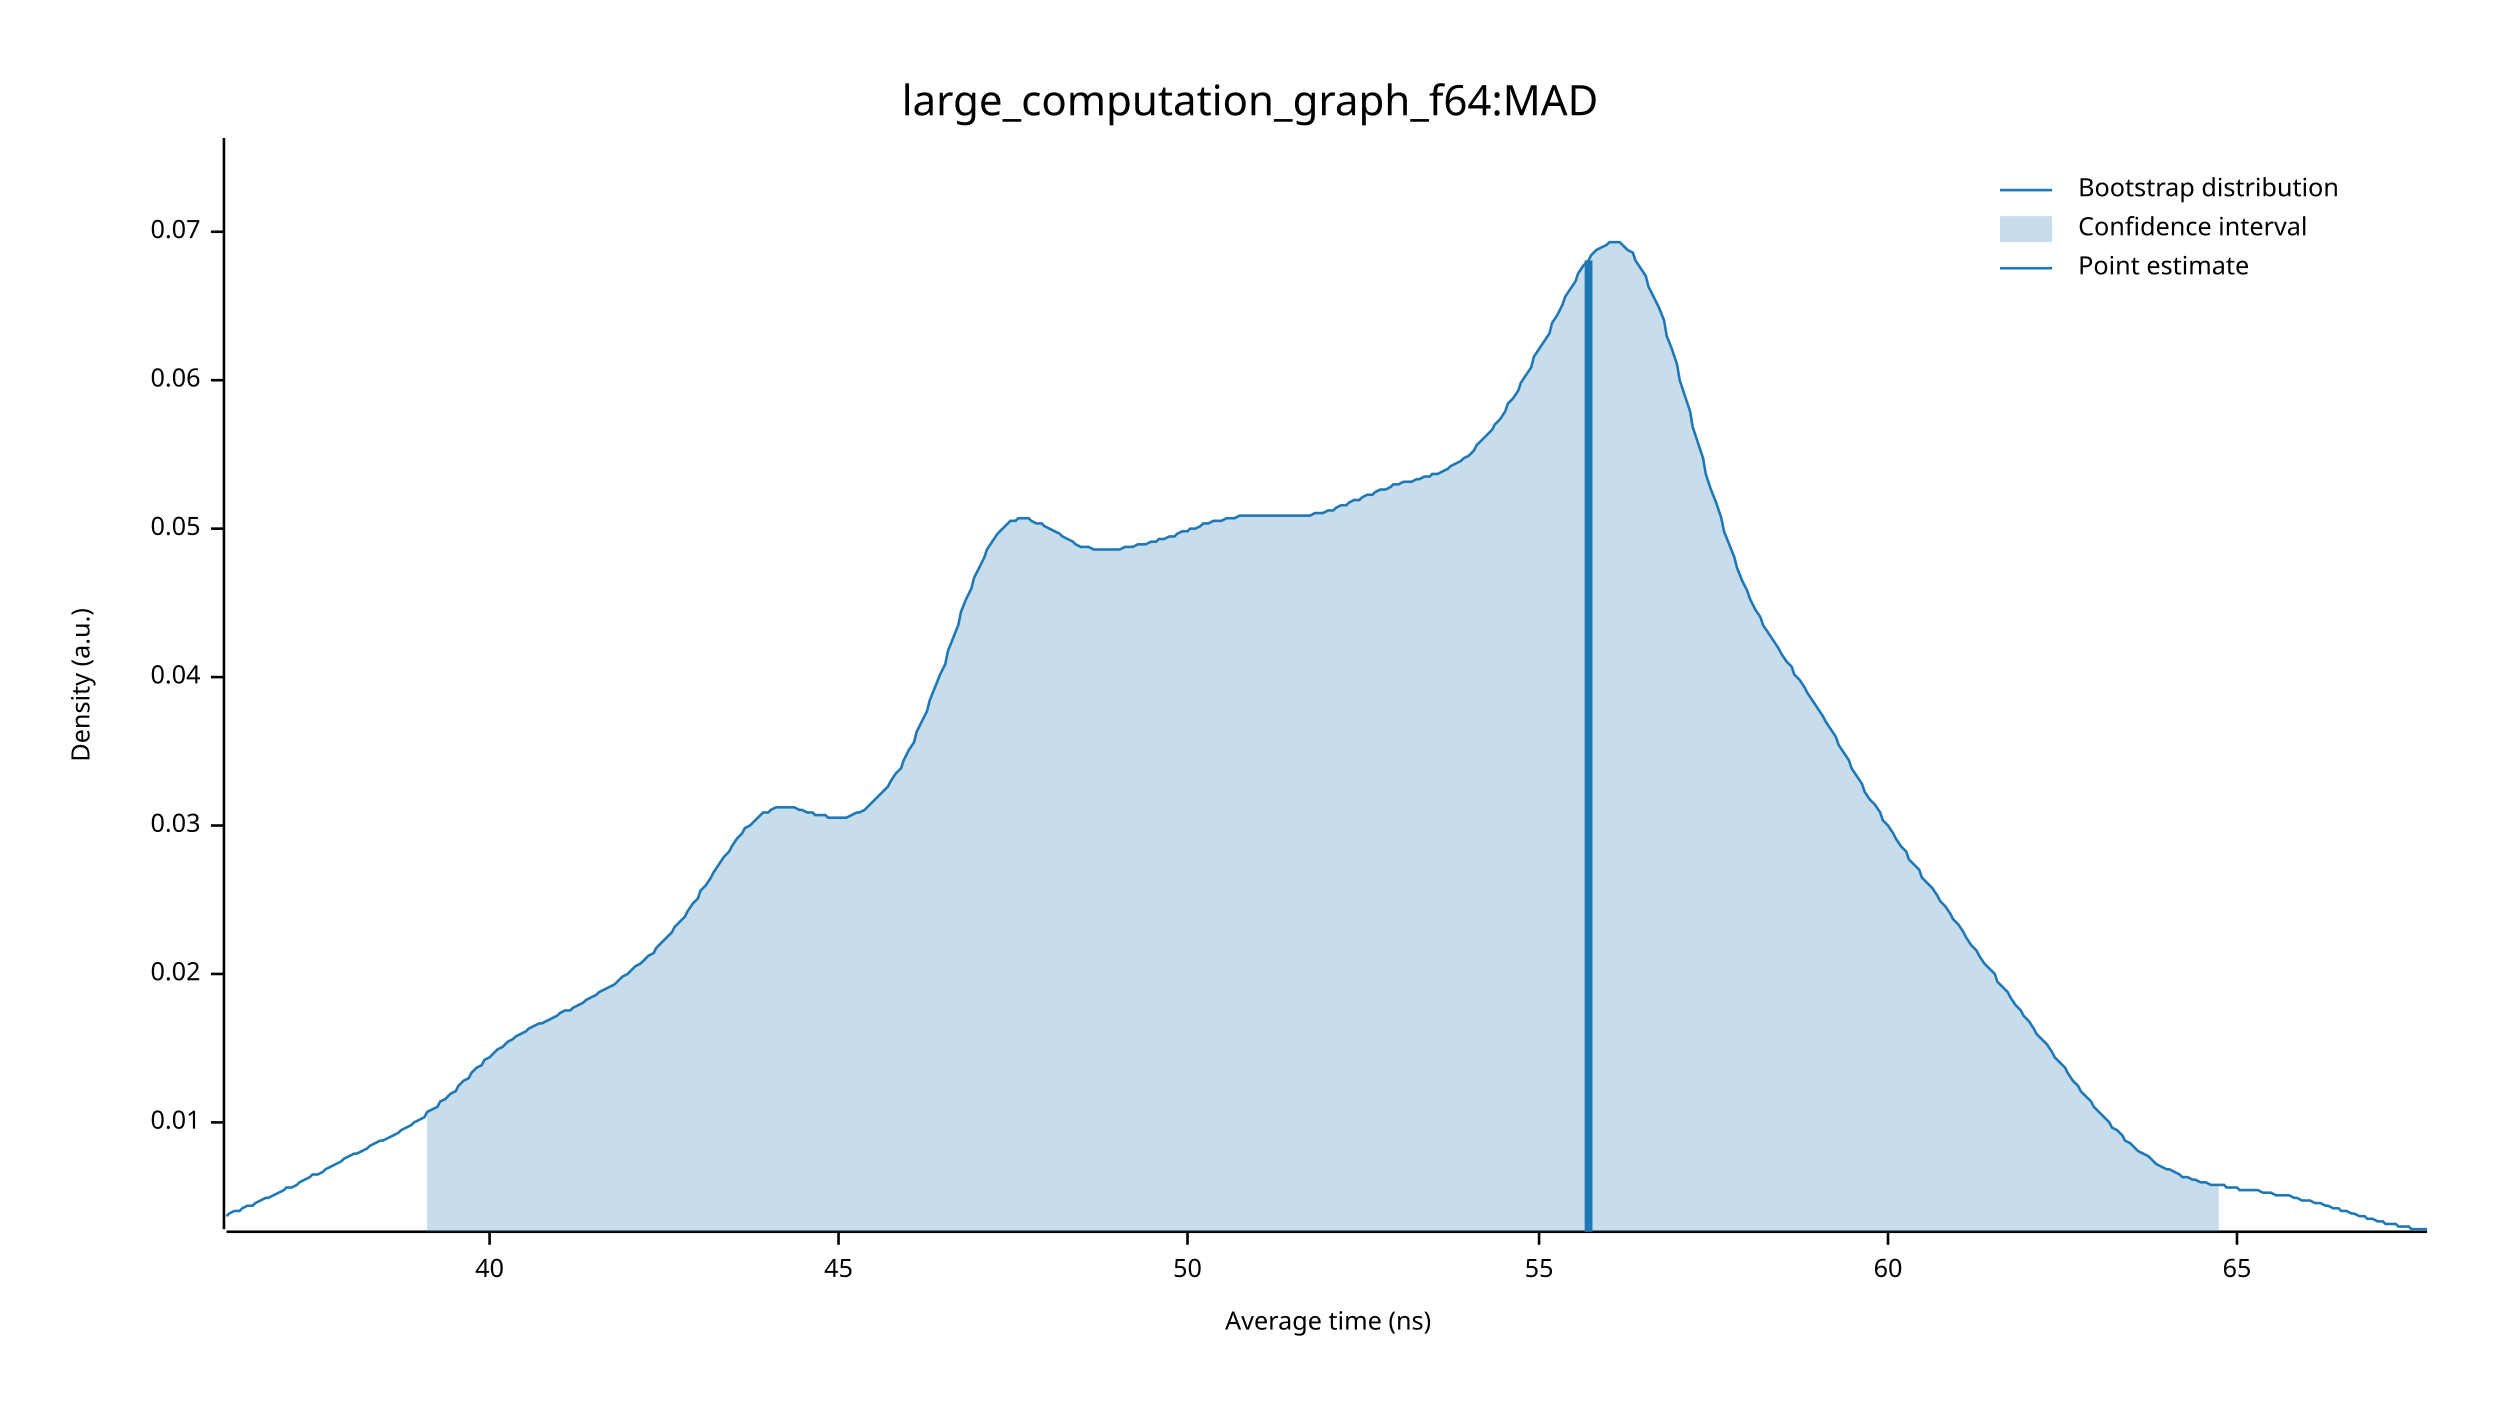
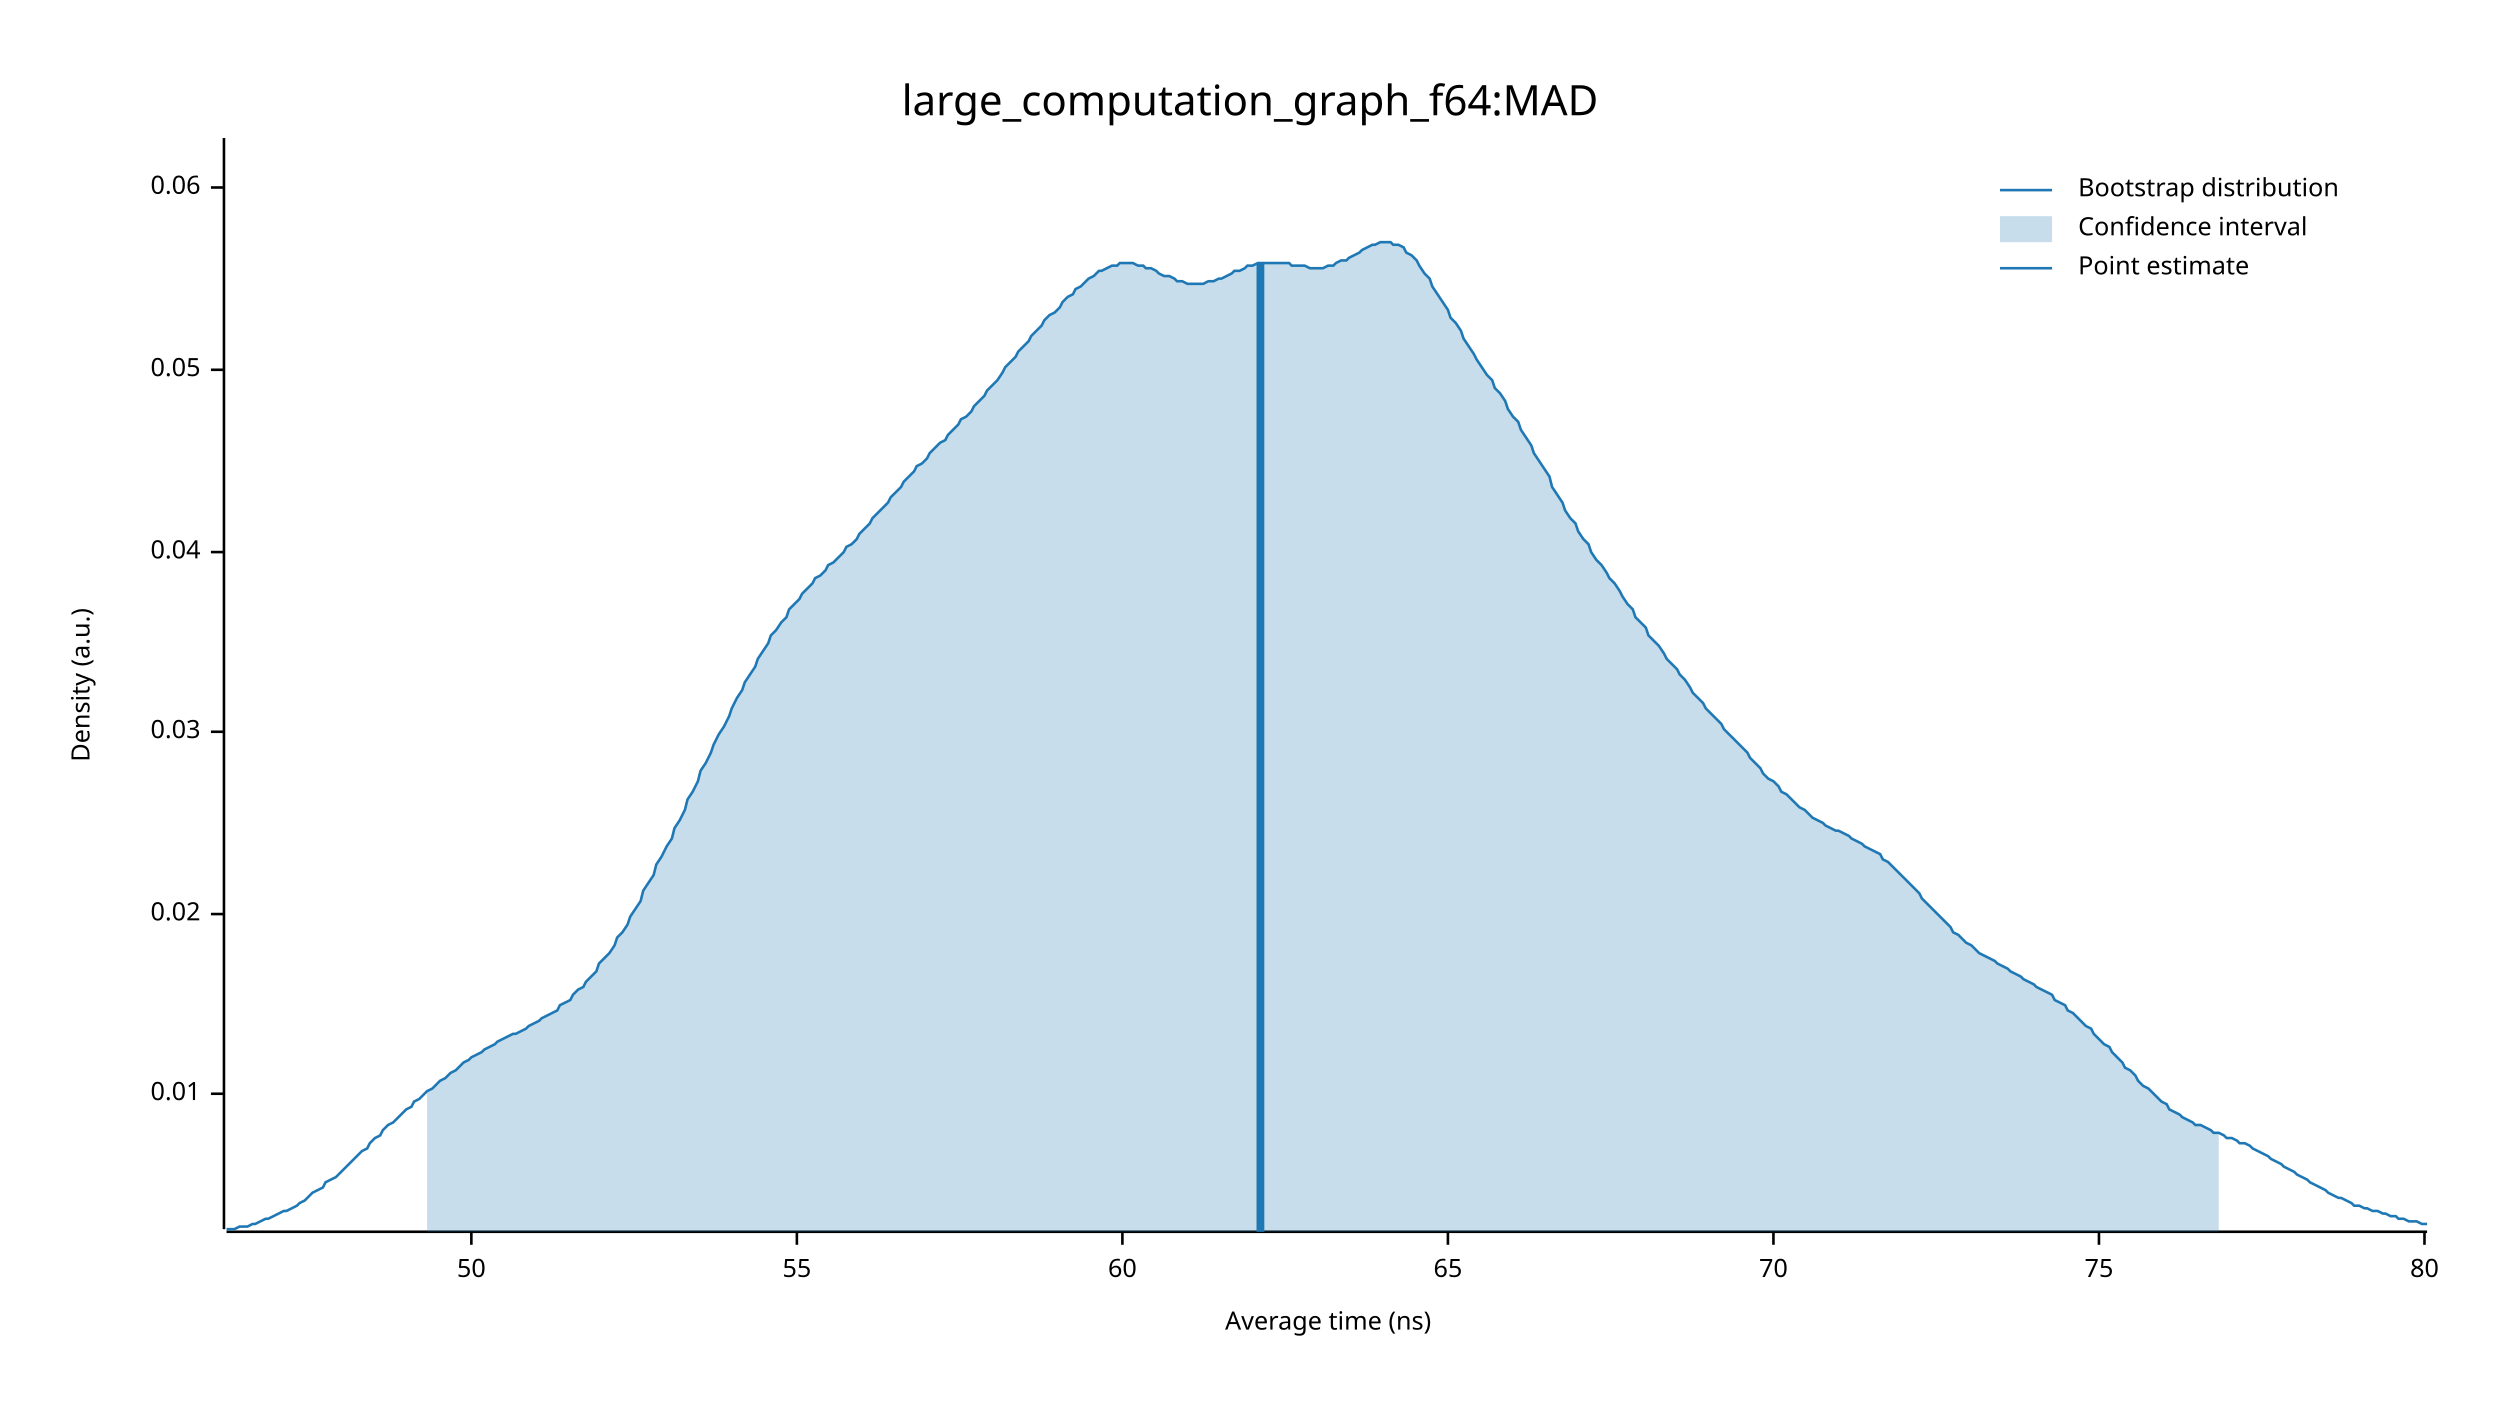
<svg xmlns="http://www.w3.org/2000/svg" width="960" height="540" viewBox="0 0 960 540">
  <text x="480" y="32" dy="0.76em" text-anchor="middle" font-family="sans-serif" font-size="16.129" opacity="1" fill="#000000">
large_computation_graph_f64:MAD
</text>
  <text x="27" y="263" dy="0.76em" text-anchor="middle" font-family="sans-serif" font-size="9.677" opacity="1" fill="#000000" transform="rotate(270, 27, 263)">
Density (a.u.)
</text>
  <text x="510" y="513" dy="-0.5ex" text-anchor="middle" font-family="sans-serif" font-size="9.677" opacity="1" fill="#000000">
Average time (ns)
</text>
  <polyline fill="none" opacity="1" stroke="#000000" stroke-width="1" points="86,53 86,472 " />
-   <text x="77" y="431" dy="0.5ex" text-anchor="end" font-family="sans-serif" font-size="9.677" opacity="1" fill="#000000">
+   <text x="77" y="420" dy="0.5ex" text-anchor="end" font-family="sans-serif" font-size="9.677" opacity="1" fill="#000000">
0.01
</text>
-   <polyline fill="none" opacity="1" stroke="#000000" stroke-width="1" points="81,431 86,431 " />
-   <text x="77" y="374" dy="0.5ex" text-anchor="end" font-family="sans-serif" font-size="9.677" opacity="1" fill="#000000">
+   <polyline fill="none" opacity="1" stroke="#000000" stroke-width="1" points="81,420 86,420 " />
+   <text x="77" y="351" dy="0.5ex" text-anchor="end" font-family="sans-serif" font-size="9.677" opacity="1" fill="#000000">
0.02
</text>
-   <polyline fill="none" opacity="1" stroke="#000000" stroke-width="1" points="81,374 86,374 " />
-   <text x="77" y="317" dy="0.5ex" text-anchor="end" font-family="sans-serif" font-size="9.677" opacity="1" fill="#000000">
+   <polyline fill="none" opacity="1" stroke="#000000" stroke-width="1" points="81,351 86,351 " />
+   <text x="77" y="281" dy="0.5ex" text-anchor="end" font-family="sans-serif" font-size="9.677" opacity="1" fill="#000000">
0.03
</text>
-   <polyline fill="none" opacity="1" stroke="#000000" stroke-width="1" points="81,317 86,317 " />
-   <text x="77" y="260" dy="0.5ex" text-anchor="end" font-family="sans-serif" font-size="9.677" opacity="1" fill="#000000">
+   <polyline fill="none" opacity="1" stroke="#000000" stroke-width="1" points="81,281 86,281 " />
+   <text x="77" y="212" dy="0.5ex" text-anchor="end" font-family="sans-serif" font-size="9.677" opacity="1" fill="#000000">
0.04
</text>
-   <polyline fill="none" opacity="1" stroke="#000000" stroke-width="1" points="81,260 86,260 " />
-   <text x="77" y="203" dy="0.5ex" text-anchor="end" font-family="sans-serif" font-size="9.677" opacity="1" fill="#000000">
+   <polyline fill="none" opacity="1" stroke="#000000" stroke-width="1" points="81,212 86,212 " />
+   <text x="77" y="142" dy="0.5ex" text-anchor="end" font-family="sans-serif" font-size="9.677" opacity="1" fill="#000000">
0.05
</text>
-   <polyline fill="none" opacity="1" stroke="#000000" stroke-width="1" points="81,203 86,203 " />
-   <text x="77" y="146" dy="0.5ex" text-anchor="end" font-family="sans-serif" font-size="9.677" opacity="1" fill="#000000">
+   <polyline fill="none" opacity="1" stroke="#000000" stroke-width="1" points="81,142 86,142 " />
+   <text x="77" y="72" dy="0.5ex" text-anchor="end" font-family="sans-serif" font-size="9.677" opacity="1" fill="#000000">
0.06
</text>
-   <polyline fill="none" opacity="1" stroke="#000000" stroke-width="1" points="81,146 86,146 " />
-   <text x="77" y="89" dy="0.5ex" text-anchor="end" font-family="sans-serif" font-size="9.677" opacity="1" fill="#000000">
- 0.07
- </text>
-   <polyline fill="none" opacity="1" stroke="#000000" stroke-width="1" points="81,89 86,89 " />
+   <polyline fill="none" opacity="1" stroke="#000000" stroke-width="1" points="81,72 86,72 " />
  <polyline fill="none" opacity="1" stroke="#000000" stroke-width="1" points="87,473 932,473 " />
-   <text x="188" y="483" dy="0.76em" text-anchor="middle" font-family="sans-serif" font-size="9.677" opacity="1" fill="#000000">
- 40
- </text>
-   <polyline fill="none" opacity="1" stroke="#000000" stroke-width="1" points="188,473 188,478 " />
-   <text x="322" y="483" dy="0.76em" text-anchor="middle" font-family="sans-serif" font-size="9.677" opacity="1" fill="#000000">
- 45
- </text>
-   <polyline fill="none" opacity="1" stroke="#000000" stroke-width="1" points="322,473 322,478 " />
-   <text x="456" y="483" dy="0.76em" text-anchor="middle" font-family="sans-serif" font-size="9.677" opacity="1" fill="#000000">
+   <text x="181" y="483" dy="0.76em" text-anchor="middle" font-family="sans-serif" font-size="9.677" opacity="1" fill="#000000">
50
</text>
-   <polyline fill="none" opacity="1" stroke="#000000" stroke-width="1" points="456,473 456,478 " />
-   <text x="591" y="483" dy="0.76em" text-anchor="middle" font-family="sans-serif" font-size="9.677" opacity="1" fill="#000000">
+   <polyline fill="none" opacity="1" stroke="#000000" stroke-width="1" points="181,473 181,478 " />
+   <text x="306" y="483" dy="0.76em" text-anchor="middle" font-family="sans-serif" font-size="9.677" opacity="1" fill="#000000">
55
</text>
-   <polyline fill="none" opacity="1" stroke="#000000" stroke-width="1" points="591,473 591,478 " />
-   <text x="725" y="483" dy="0.76em" text-anchor="middle" font-family="sans-serif" font-size="9.677" opacity="1" fill="#000000">
+   <polyline fill="none" opacity="1" stroke="#000000" stroke-width="1" points="306,473 306,478 " />
+   <text x="431" y="483" dy="0.76em" text-anchor="middle" font-family="sans-serif" font-size="9.677" opacity="1" fill="#000000">
60
</text>
-   <polyline fill="none" opacity="1" stroke="#000000" stroke-width="1" points="725,473 725,478 " />
-   <text x="859" y="483" dy="0.76em" text-anchor="middle" font-family="sans-serif" font-size="9.677" opacity="1" fill="#000000">
+   <polyline fill="none" opacity="1" stroke="#000000" stroke-width="1" points="431,473 431,478 " />
+   <text x="556" y="483" dy="0.76em" text-anchor="middle" font-family="sans-serif" font-size="9.677" opacity="1" fill="#000000">
65
</text>
-   <polyline fill="none" opacity="1" stroke="#000000" stroke-width="1" points="859,473 859,478 " />
-   <polyline fill="none" opacity="1" stroke="#1F78B4" stroke-width="1" points="87,467 88,466 90,465 92,465 93,464 95,463 97,463 98,462 100,461 102,460 103,460 105,459 107,458 109,457 110,456 112,456 114,455 115,454 117,453 119,452 120,451 122,451 124,450 125,449 127,448 129,447 131,446 132,445 134,444 136,443 137,443 139,442 141,441 142,440 144,439 146,438 147,438 149,437 151,436 153,435 154,434 156,433 158,432 159,431 161,430 163,429 164,427 166,426 168,425 169,423 171,422 173,420 175,419 176,417 178,415 180,414 181,412 183,410 185,409 186,407 188,406 190,404 191,403 193,402 195,400 197,399 198,398 200,397 202,396 203,395 205,394 207,393 208,393 210,392 212,391 214,390 215,389 217,388 219,388 220,387 222,386 224,385 225,384 227,383 229,382 230,381 232,380 234,379 236,378 237,377 239,375 241,374 242,373 244,371 246,370 247,369 249,367 251,366 252,364 254,362 256,360 258,358 259,356 261,354 263,352 264,350 266,347 268,345 269,342 271,340 273,337 274,335 276,332 278,329 280,327 281,325 283,322 285,320 286,318 288,317 290,315 291,314 293,312 295,312 296,311 298,310 300,310 302,310 303,310 305,310 307,311 308,311 310,312 312,312 313,313 315,313 317,313 318,314 320,314 322,314 324,314 325,314 327,313 329,312 330,312 332,311 334,309 335,308 337,306 339,304 341,302 342,300 344,297 346,295 347,292 349,288 351,285 352,281 354,277 356,273 357,269 359,264 361,259 363,255 364,250 366,245 368,240 369,235 371,230 373,226 374,222 376,218 378,214 379,211 381,208 383,205 385,203 386,202 388,200 390,200 391,199 393,199 395,199 396,200 398,201 400,201 401,202 403,203 405,204 407,205 408,206 410,207 412,208 413,209 415,210 417,210 418,210 420,211 422,211 423,211 425,211 427,211 429,211 430,211 432,210 434,210 435,210 437,209 439,209 440,209 442,208 444,208 445,207 447,207 449,206 451,206 452,205 454,204 456,204 457,203 459,203 461,202 462,201 464,201 466,200 468,200 469,200 471,199 473,199 474,199 476,198 478,198 479,198 481,198 483,198 484,198 486,198 488,198 490,198 491,198 493,198 495,198 496,198 498,198 500,198 501,198 503,198 505,197 506,197 508,197 510,196 512,196 513,195 515,194 517,194 518,193 520,192 522,192 523,191 525,190 527,190 528,189 530,188 532,188 534,187 535,186 537,186 539,185 540,185 542,185 544,184 545,184 547,183 549,183 550,182 552,182 554,181 556,180 557,179 559,178 561,177 562,176 564,175 566,173 567,171 569,169 571,167 573,165 574,163 576,161 578,158 579,155 581,153 583,150 584,147 586,144 588,141 589,137 591,134 593,131 595,128 596,124 598,121 600,117 601,114 603,111 605,108 606,105 608,102 610,100 611,98 613,96 615,95 617,94 618,93 620,93 622,93 623,94 625,96 627,97 628,100 630,103 632,106 633,110 635,114 637,118 639,123 640,129 642,134 644,140 645,146 647,152 649,158 650,164 652,170 654,176 655,182 657,188 659,193 661,199 662,204 664,209 666,214 667,218 669,223 671,227 672,230 674,234 676,237 677,240 679,243 681,246 683,249 684,251 686,254 688,256 689,259 691,261 693,264 694,266 696,269 698,272 700,275 701,277 703,280 705,283 706,286 708,289 710,292 711,295 713,298 715,301 716,304 718,307 720,309 722,312 723,315 725,317 727,320 728,322 730,325 732,327 733,330 735,332 737,334 738,337 740,339 742,341 744,344 745,346 747,348 749,351 750,353 752,355 754,358 755,360 757,363 759,365 760,367 762,370 764,372 766,374 767,377 769,379 771,381 772,383 774,386 776,388 777,390 779,392 781,395 782,397 784,399 786,401 788,404 789,406 791,408 793,410 794,412 796,415 798,417 799,419 801,421 803,423 804,425 806,427 808,429 810,431 811,433 813,434 815,436 816,438 818,439 820,441 821,442 823,443 825,444 827,446 828,447 830,448 832,449 833,449 835,450 837,451 838,452 840,452 842,453 843,453 845,454 847,454 849,455 850,455 852,455 854,455 855,456 857,456 859,456 860,457 862,457 864,457 865,457 867,457 869,458 871,458 872,458 874,459 876,459 877,459 879,459 881,460 882,460 884,461 886,461 887,461 889,462 891,462 893,463 894,463 896,464 898,464 899,465 901,465 903,466 904,466 906,467 908,467 909,468 911,468 913,469 915,469 916,470 918,470 920,470 921,471 923,471 925,471 926,472 928,472 930,472 932,472 " />
-   <polygon opacity="0.25" fill="#1F78B4" points="164,427 166,426 168,425 169,423 171,422 173,420 175,419 176,417 178,415 180,414 181,412 183,410 185,409 186,407 188,406 190,404 191,403 193,402 195,400 197,399 198,398 200,397 202,396 203,395 205,394 207,393 208,393 210,392 212,391 214,390 215,389 217,388 219,388 220,387 222,386 224,385 225,384 227,383 229,382 230,381 232,380 234,379 236,378 237,377 239,375 241,374 242,373 244,371 246,370 247,369 249,367 251,366 252,364 254,362 256,360 258,358 259,356 261,354 263,352 264,350 266,347 268,345 269,342 271,340 273,337 274,335 276,332 278,329 280,327 281,325 283,322 285,320 286,318 288,317 290,315 291,314 293,312 295,312 296,311 298,310 300,310 302,310 303,310 305,310 307,311 308,311 310,312 312,312 313,313 315,313 317,313 318,314 320,314 322,314 324,314 325,314 327,313 329,312 330,312 332,311 334,309 335,308 337,306 339,304 341,302 342,300 344,297 346,295 347,292 349,288 351,285 352,281 354,277 356,273 357,269 359,264 361,259 363,255 364,250 366,245 368,240 369,235 371,230 373,226 374,222 376,218 378,214 379,211 381,208 383,205 385,203 386,202 388,200 390,200 391,199 393,199 395,199 396,200 398,201 400,201 401,202 403,203 405,204 407,205 408,206 410,207 412,208 413,209 415,210 417,210 418,210 420,211 422,211 423,211 425,211 427,211 429,211 430,211 432,210 434,210 435,210 437,209 439,209 440,209 442,208 444,208 445,207 447,207 449,206 451,206 452,205 454,204 456,204 457,203 459,203 461,202 462,201 464,201 466,200 468,200 469,200 471,199 473,199 474,199 476,198 478,198 479,198 481,198 483,198 484,198 486,198 488,198 490,198 491,198 493,198 495,198 496,198 498,198 500,198 501,198 503,198 505,197 506,197 508,197 510,196 512,196 513,195 515,194 517,194 518,193 520,192 522,192 523,191 525,190 527,190 528,189 530,188 532,188 534,187 535,186 537,186 539,185 540,185 542,185 544,184 545,184 547,183 549,183 550,182 552,182 554,181 556,180 557,179 559,178 561,177 562,176 564,175 566,173 567,171 569,169 571,167 573,165 574,163 576,161 578,158 579,155 581,153 583,150 584,147 586,144 588,141 589,137 591,134 593,131 595,128 596,124 598,121 600,117 601,114 603,111 605,108 606,105 608,102 610,100 611,98 613,96 615,95 617,94 618,93 620,93 622,93 623,94 625,96 627,97 628,100 630,103 632,106 633,110 635,114 637,118 639,123 640,129 642,134 644,140 645,146 647,152 649,158 650,164 652,170 654,176 655,182 657,188 659,193 661,199 662,204 664,209 666,214 667,218 669,223 671,227 672,230 674,234 676,237 677,240 679,243 681,246 683,249 684,251 686,254 688,256 689,259 691,261 693,264 694,266 696,269 698,272 700,275 701,277 703,280 705,283 706,286 708,289 710,292 711,295 713,298 715,301 716,304 718,307 720,309 722,312 723,315 725,317 727,320 728,322 730,325 732,327 733,330 735,332 737,334 738,337 740,339 742,341 744,344 745,346 747,348 749,351 750,353 752,355 754,358 755,360 757,363 759,365 760,367 762,370 764,372 766,374 767,377 769,379 771,381 772,383 774,386 776,388 777,390 779,392 781,395 782,397 784,399 786,401 788,404 789,406 791,408 793,410 794,412 796,415 798,417 799,419 801,421 803,423 804,425 806,427 808,429 810,431 811,433 813,434 815,436 816,438 818,439 820,441 821,442 823,443 825,444 827,446 828,447 830,448 832,449 833,449 835,450 837,451 838,452 840,452 842,453 843,453 845,454 847,454 849,455 850,455 852,455 852,473 164,473 " />
-   <polyline fill="none" opacity="1" stroke="#1F78B4" stroke-width="3" points="610,473 610,100 " />
+   <polyline fill="none" opacity="1" stroke="#000000" stroke-width="1" points="556,473 556,478 " />
+   <text x="681" y="483" dy="0.76em" text-anchor="middle" font-family="sans-serif" font-size="9.677" opacity="1" fill="#000000">
+ 70
+ </text>
+   <polyline fill="none" opacity="1" stroke="#000000" stroke-width="1" points="681,473 681,478 " />
+   <text x="806" y="483" dy="0.76em" text-anchor="middle" font-family="sans-serif" font-size="9.677" opacity="1" fill="#000000">
+ 75
+ </text>
+   <polyline fill="none" opacity="1" stroke="#000000" stroke-width="1" points="806,473 806,478 " />
+   <text x="931" y="483" dy="0.76em" text-anchor="middle" font-family="sans-serif" font-size="9.677" opacity="1" fill="#000000">
+ 80
+ </text>
+   <polyline fill="none" opacity="1" stroke="#000000" stroke-width="1" points="931,473 931,478 " />
+   <polyline fill="none" opacity="1" stroke="#1F78B4" stroke-width="1" points="87,472 88,472 90,472 92,471 93,471 95,471 97,470 98,470 100,469 102,468 103,468 105,467 107,466 109,465 110,465 112,464 114,463 115,462 117,461 119,459 120,458 122,457 124,456 125,454 127,453 129,452 131,450 132,449 134,447 136,445 137,444 139,442 141,441 142,439 144,437 146,436 147,434 149,432 151,431 153,429 154,428 156,426 158,425 159,423 161,422 163,420 164,419 166,418 168,416 169,415 171,414 173,412 175,411 176,410 178,408 180,407 181,406 183,405 185,404 186,403 188,402 190,401 191,400 193,399 195,398 197,397 198,397 200,396 202,395 203,394 205,393 207,392 208,391 210,390 212,389 214,388 215,386 217,385 219,384 220,382 222,380 224,379 225,377 227,375 229,373 230,370 232,368 234,366 236,363 237,360 239,358 241,355 242,352 244,349 246,346 247,342 249,339 251,336 252,332 254,329 256,325 258,322 259,318 261,315 263,311 264,307 266,304 268,300 269,296 271,293 273,289 274,286 276,282 278,279 280,275 281,272 283,268 285,265 286,262 288,259 290,256 291,253 293,250 295,247 296,244 298,242 300,239 302,237 303,234 305,232 307,230 308,228 310,226 312,224 313,222 315,221 317,219 318,217 320,216 322,214 324,212 325,210 327,209 329,207 330,205 332,203 334,201 335,199 337,197 339,195 341,193 342,191 344,189 346,187 347,185 349,183 351,181 352,179 354,178 356,176 357,174 359,172 361,170 363,169 364,167 366,165 368,163 369,161 371,160 373,158 374,156 376,154 378,152 379,150 381,148 383,146 385,143 386,141 388,139 390,137 391,135 393,133 395,131 396,129 398,127 400,125 401,123 403,121 405,120 407,118 408,116 410,114 412,113 413,111 415,110 417,108 418,107 420,106 422,104 423,104 425,103 427,102 429,102 430,101 432,101 434,101 435,101 437,102 439,102 440,103 442,103 444,104 445,105 447,106 449,106 451,107 452,108 454,108 456,109 457,109 459,109 461,109 462,109 464,108 466,108 468,107 469,107 471,106 473,105 474,104 476,104 478,103 479,102 481,102 483,101 484,101 486,101 488,101 490,101 491,101 493,101 495,101 496,102 498,102 500,102 501,102 503,103 505,103 506,103 508,103 510,102 512,102 513,101 515,100 517,100 518,99 520,98 522,97 523,96 525,95 527,94 528,94 530,93 532,93 534,93 535,94 537,94 539,95 540,97 542,98 544,100 545,102 547,105 549,107 550,110 552,113 554,116 556,119 557,122 559,124 561,127 562,130 564,133 566,136 567,138 569,141 571,144 573,146 574,149 576,151 578,154 579,157 581,160 583,162 584,165 586,168 588,171 589,174 591,177 593,180 595,183 596,187 598,190 600,193 601,196 603,199 605,201 606,204 608,207 610,209 611,212 613,215 615,217 617,220 618,222 620,224 622,227 623,229 625,232 627,234 628,237 630,239 632,241 633,244 635,246 637,248 639,251 640,253 642,255 644,257 645,259 647,261 649,264 650,266 652,268 654,270 655,272 657,274 659,276 661,278 662,280 664,282 666,284 667,285 669,287 671,289 672,291 674,293 676,295 677,297 679,299 681,300 683,302 684,304 686,305 688,307 689,308 691,310 693,311 694,312 696,314 698,315 700,316 701,317 703,318 705,319 706,319 708,320 710,321 711,322 713,323 715,324 716,325 718,326 720,327 722,328 723,330 725,331 727,333 728,334 730,336 732,338 733,339 735,341 737,343 738,345 740,347 742,349 744,351 745,352 747,354 749,356 750,358 752,359 754,361 755,362 757,363 759,365 760,366 762,367 764,368 766,369 767,370 769,371 771,372 772,373 774,374 776,375 777,376 779,377 781,378 782,379 784,380 786,381 788,382 789,384 791,385 793,386 794,388 796,389 798,391 799,392 801,394 803,395 804,397 806,399 808,401 810,402 811,404 813,406 815,408 816,410 818,411 820,413 821,415 823,417 825,418 827,420 828,421 830,423 832,424 833,426 835,427 837,428 838,429 840,430 842,431 843,432 845,432 847,433 849,434 850,435 852,435 854,436 855,437 857,437 859,438 860,439 862,439 864,440 865,441 867,442 869,443 871,444 872,445 874,446 876,447 877,448 879,449 881,450 882,451 884,452 886,453 887,454 889,455 891,456 893,457 894,458 896,459 898,460 899,460 901,461 903,462 904,463 906,463 908,464 909,464 911,465 913,465 915,466 916,466 918,467 920,467 921,468 923,468 925,469 926,469 928,469 930,470 932,470 " />
+   <polygon opacity="0.25" fill="#1F78B4" points="164,419 166,418 168,416 169,415 171,414 173,412 175,411 176,410 178,408 180,407 181,406 183,405 185,404 186,403 188,402 190,401 191,400 193,399 195,398 197,397 198,397 200,396 202,395 203,394 205,393 207,392 208,391 210,390 212,389 214,388 215,386 217,385 219,384 220,382 222,380 224,379 225,377 227,375 229,373 230,370 232,368 234,366 236,363 237,360 239,358 241,355 242,352 244,349 246,346 247,342 249,339 251,336 252,332 254,329 256,325 258,322 259,318 261,315 263,311 264,307 266,304 268,300 269,296 271,293 273,289 274,286 276,282 278,279 280,275 281,272 283,268 285,265 286,262 288,259 290,256 291,253 293,250 295,247 296,244 298,242 300,239 302,237 303,234 305,232 307,230 308,228 310,226 312,224 313,222 315,221 317,219 318,217 320,216 322,214 324,212 325,210 327,209 329,207 330,205 332,203 334,201 335,199 337,197 339,195 341,193 342,191 344,189 346,187 347,185 349,183 351,181 352,179 354,178 356,176 357,174 359,172 361,170 363,169 364,167 366,165 368,163 369,161 371,160 373,158 374,156 376,154 378,152 379,150 381,148 383,146 385,143 386,141 388,139 390,137 391,135 393,133 395,131 396,129 398,127 400,125 401,123 403,121 405,120 407,118 408,116 410,114 412,113 413,111 415,110 417,108 418,107 420,106 422,104 423,104 425,103 427,102 429,102 430,101 432,101 434,101 435,101 437,102 439,102 440,103 442,103 444,104 445,105 447,106 449,106 451,107 452,108 454,108 456,109 457,109 459,109 461,109 462,109 464,108 466,108 468,107 469,107 471,106 473,105 474,104 476,104 478,103 479,102 481,102 483,101 484,101 486,101 488,101 490,101 491,101 493,101 495,101 496,102 498,102 500,102 501,102 503,103 505,103 506,103 508,103 510,102 512,102 513,101 515,100 517,100 518,99 520,98 522,97 523,96 525,95 527,94 528,94 530,93 532,93 534,93 535,94 537,94 539,95 540,97 542,98 544,100 545,102 547,105 549,107 550,110 552,113 554,116 556,119 557,122 559,124 561,127 562,130 564,133 566,136 567,138 569,141 571,144 573,146 574,149 576,151 578,154 579,157 581,160 583,162 584,165 586,168 588,171 589,174 591,177 593,180 595,183 596,187 598,190 600,193 601,196 603,199 605,201 606,204 608,207 610,209 611,212 613,215 615,217 617,220 618,222 620,224 622,227 623,229 625,232 627,234 628,237 630,239 632,241 633,244 635,246 637,248 639,251 640,253 642,255 644,257 645,259 647,261 649,264 650,266 652,268 654,270 655,272 657,274 659,276 661,278 662,280 664,282 666,284 667,285 669,287 671,289 672,291 674,293 676,295 677,297 679,299 681,300 683,302 684,304 686,305 688,307 689,308 691,310 693,311 694,312 696,314 698,315 700,316 701,317 703,318 705,319 706,319 708,320 710,321 711,322 713,323 715,324 716,325 718,326 720,327 722,328 723,330 725,331 727,333 728,334 730,336 732,338 733,339 735,341 737,343 738,345 740,347 742,349 744,351 745,352 747,354 749,356 750,358 752,359 754,361 755,362 757,363 759,365 760,366 762,367 764,368 766,369 767,370 769,371 771,372 772,373 774,374 776,375 777,376 779,377 781,378 782,379 784,380 786,381 788,382 789,384 791,385 793,386 794,388 796,389 798,391 799,392 801,394 803,395 804,397 806,399 808,401 810,402 811,404 813,406 815,408 816,410 818,411 820,413 821,415 823,417 825,418 827,420 828,421 830,423 832,424 833,426 835,427 837,428 838,429 840,430 842,431 843,432 845,432 847,433 849,434 850,435 852,435 852,473 164,473 " />
+   <polyline fill="none" opacity="1" stroke="#1F78B4" stroke-width="3" points="484,473 484,101 " />
  <text x="798" y="68" dy="0.76em" text-anchor="start" font-family="sans-serif" font-size="9.677" opacity="1" fill="#000000">
Bootstrap distribution
</text>
  <text x="798" y="83" dy="0.76em" text-anchor="start" font-family="sans-serif" font-size="9.677" opacity="1" fill="#000000">
Confidence interval
</text>
  <text x="798" y="98" dy="0.76em" text-anchor="start" font-family="sans-serif" font-size="9.677" opacity="1" fill="#000000">
Point estimate
</text>
  <polyline fill="none" opacity="1" stroke="#1F78B4" stroke-width="1" points="768,73 788,73 " />
  <rect x="768" y="83" width="20" height="10" opacity="0.25" fill="#1F78B4" stroke="none" />
  <polyline fill="none" opacity="1" stroke="#1F78B4" stroke-width="1" points="768,103 788,103 " />
</svg>
